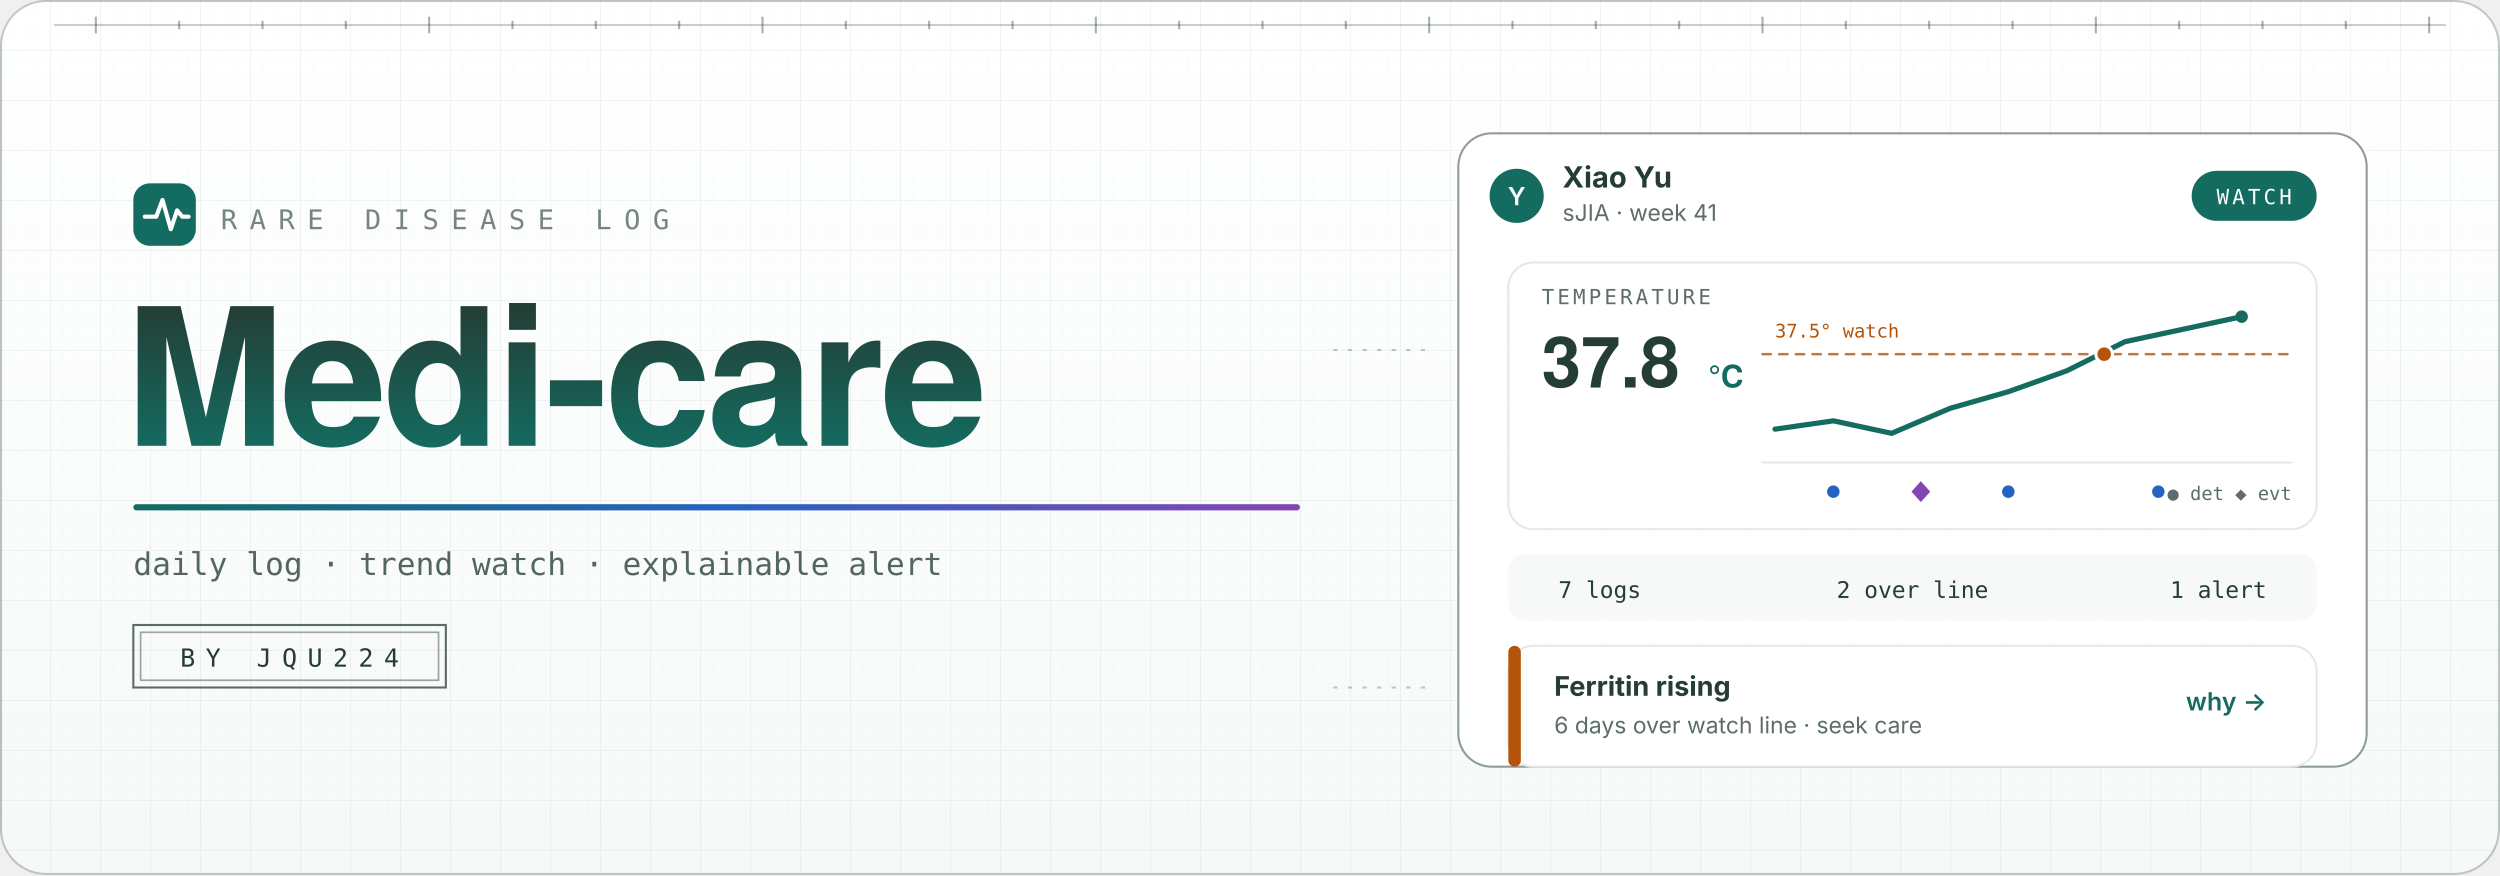
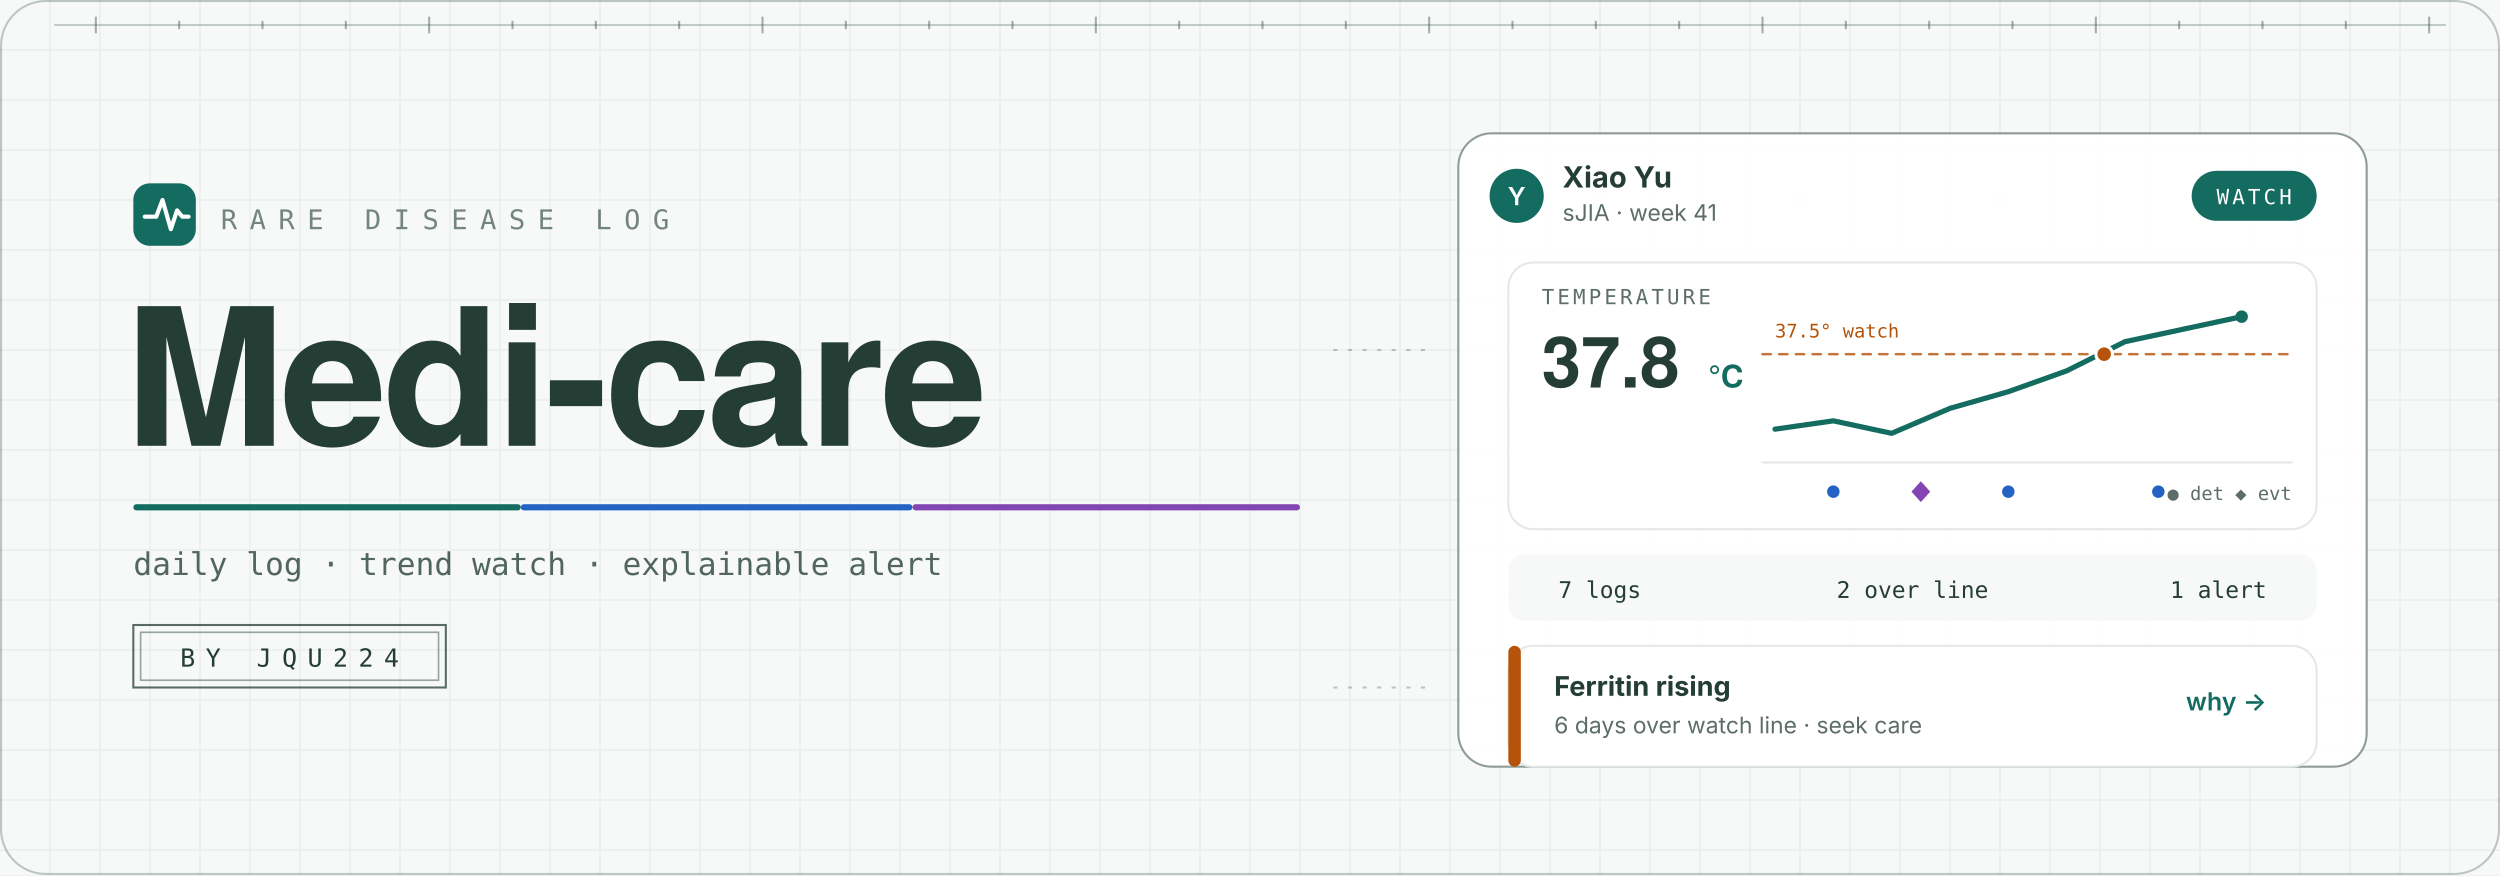
<svg xmlns="http://www.w3.org/2000/svg" width="1200" height="420" viewBox="0 0 1200 420" role="img" aria-labelledby="heroTitle heroDesc">
-   <defs>
-     <clipPath id="frame">
-       <rect width="1200" height="420" rx="22" />
-     </clipPath>
-     <linearGradient id="paper" x1="0" y1="0" x2="0" y2="1">
-       <stop offset="0" stop-color="#FFFFFF" />
-       <stop offset="1" stop-color="#F7F9F9" />
-     </linearGradient>
-     <linearGradient id="word" x1="0" y1="0" x2="0" y2="1">
-       <stop offset="0" stop-color="#243D35" />
-       <stop offset="1" stop-color="#146B60" />
-     </linearGradient>
-     <linearGradient id="divider" x1="0" y1="0" x2="1" y2="0">
-       <stop offset="0" stop-color="#146B60" />
-       <stop offset="0.5" stop-color="#2463C4" />
-       <stop offset="1" stop-color="#8445B4" />
-     </linearGradient>
-     <pattern id="grid" width="24" height="24" patternUnits="userSpaceOnUse">
-       <path d="M24 0H0V24" fill="none" stroke="#243D35" stroke-opacity="0.045" stroke-width="1" />
-     </pattern>
-     <pattern id="gridFine" width="6" height="6" patternUnits="userSpaceOnUse">
-       <path d="M6 0H0V6" fill="none" stroke="#243D35" stroke-opacity="0.022" stroke-width="0.6" />
-     </pattern>
-   </defs>
-   <g clip-path="url(#frame)">
-     <rect width="1200" height="420" fill="url(#paper)" />
-     <rect width="1200" height="420" fill="url(#grid)" />
-     <rect width="1200" height="420" fill="url(#gridFine)" />
+   <g>
+     <rect width="1200" height="420" fill="#F7F9F9" />
+     <path fill="none" stroke="#243D35" stroke-opacity="0.045" stroke-width="1" d="M24 0V420 M48 0V420 M72 0V420 M96 0V420 M120 0V420 M144 0V420 M168 0V420 M192 0V420 M216 0V420 M240 0V420 M264 0V420 M288 0V420 M312 0V420 M336 0V420 M360 0V420 M384 0V420 M408 0V420 M432 0V420 M456 0V420 M480 0V420 M504 0V420 M528 0V420 M552 0V420 M576 0V420 M600 0V420 M624 0V420 M648 0V420 M672 0V420 M696 0V420 M720 0V420 M744 0V420 M768 0V420 M792 0V420 M816 0V420 M840 0V420 M864 0V420 M888 0V420 M912 0V420 M936 0V420 M960 0V420 M984 0V420 M1008 0V420 M1032 0V420 M1056 0V420 M1080 0V420 M1104 0V420 M1128 0V420 M1152 0V420 M1176 0V420 M0 24H1200 M0 48H1200 M0 72H1200 M0 96H1200 M0 120H1200 M0 144H1200 M0 168H1200 M0 192H1200 M0 216H1200 M0 240H1200 M0 264H1200 M0 288H1200 M0 312H1200 M0 336H1200 M0 360H1200 M0 384H1200 M0 408H1200" />
    <rect x="0.5" y="0.5" width="1199" height="419" rx="21.5" fill="none" stroke="#243D35" stroke-opacity="0.28" stroke-width="1" />
    <g stroke="#243D35" stroke-opacity="0.4" fill="none">
      <line x1="26" y1="12" x2="1174" y2="12" stroke-opacity="0.25" />
      <path d="M46 8v8 M86 10v4 M126 10v4 M166 10v4 M206 8v8 M246 10v4 M286 10v4 M326 10v4 M366 8v8 M406 10v4 M446 10v4 M486 10v4 M526 8v8 M566 10v4 M606 10v4 M646 10v4 M686 8v8 M726 10v4 M766 10v4 M806 10v4 M846 8v8 M886 10v4 M926 10v4 M966 10v4 M1006 8v8 M1046 10v4 M1086 10v4 M1126 10v4 M1166 8v8" />
    </g>
    <g transform="translate(0 18)">
      <rect x="64" y="70" width="30" height="30" rx="8" fill="#146B60" />
      <path d="M69.5 86H75L78 78L82 92L85 83L87.5 86H90.5" fill="none" stroke="#FFFFFF" stroke-width="2" stroke-linecap="round" stroke-linejoin="round" />
      <text x="106" y="92" font-family="ui-monospace,'SF Mono',Menlo,Consolas,monospace" font-size="13" letter-spacing="6" fill="#243D35" fill-opacity="0.62">RARE DISEASE LOG</text>
-       <text x="60" y="196" font-family="'Helvetica Neue','Segoe UI',sans-serif" font-size="92" font-weight="800" letter-spacing="-2" fill="url(#word)">Medi-care</text>
-       <rect x="64" y="224" width="560" height="3" rx="1.5" fill="url(#divider)" />
+       <text x="60" y="196" font-family="'Helvetica Neue','Segoe UI',sans-serif" font-size="92" font-weight="800" letter-spacing="-2" fill="#243D35">Medi-care</text>
+       <rect x="64" y="224" width="186" height="3" rx="1.5" fill="#146B60" />
+       <rect x="250" y="224" width="188" height="3" rx="1.5" fill="#2463C4" />
+       <rect x="438" y="224" width="186" height="3" rx="1.5" fill="#8445B4" />
      <text x="64" y="258" font-family="ui-monospace,'SF Mono',Menlo,Consolas,monospace" font-size="15" fill="#243D35" fill-opacity="0.78">daily log · trend watch · explainable alert</text>
      <g>
        <rect x="64" y="282" width="150" height="30" fill="none" stroke="#243D35" stroke-opacity="0.75" stroke-width="1" />
        <rect x="67.5" y="285.5" width="143" height="23" fill="none" stroke="#243D35" stroke-opacity="0.45" stroke-width="0.8" />
        <text x="139" y="302" text-anchor="middle" font-family="ui-monospace,'SF Mono',Menlo,Consolas,monospace" font-size="12" letter-spacing="5" fill="#243D35">BY JQU224</text>
      </g>
    </g>
    <g stroke="#243D35" stroke-opacity="0.28" stroke-dasharray="2 5">
      <line x1="640" y1="168" x2="688" y2="168" />
      <line x1="640" y1="330" x2="688" y2="330" />
    </g>
    <g stroke-linejoin="round" stroke-linecap="round">
      <rect x="700" y="64" width="436" height="304" rx="16" fill="#FFFFFF" fill-opacity="0.94" stroke="#243D35" stroke-opacity="0.5" />
      <circle cx="728" cy="94" r="13" fill="#146B60" />
      <text x="728" y="98.5" text-anchor="middle" font-family="'SF Pro Text','Segoe UI',system-ui,sans-serif" font-size="12" font-weight="600" fill="#FFFFFF">Y</text>
      <text x="750" y="90" font-family="'SF Pro Text','Segoe UI',system-ui,sans-serif" font-size="14" font-weight="700" fill="#243D35">Xiao Yu</text>
      <text x="750" y="106" font-family="'SF Pro Text','Segoe UI',system-ui,sans-serif" font-size="11" fill="#5D6D69">sJIA · week 41</text>
      <rect x="1052" y="82" width="60" height="24" rx="12" fill="#146B60" />
      <text x="1082" y="98" text-anchor="middle" font-family="ui-monospace,'SF Mono',Menlo,monospace" font-size="10" letter-spacing="1.5" fill="#FFFFFF">WATCH</text>
      <rect x="724" y="126" width="388" height="128" rx="12" fill="#FFFFFF" stroke="#E4E9E8" />
      <text x="740" y="146" font-family="ui-monospace,'SF Mono',Menlo,monospace" font-size="10" letter-spacing="1.5" fill="#5D6D69">TEMPERATURE</text>
      <text x="740" y="186" font-family="'Helvetica Neue','Segoe UI',sans-serif" font-size="34" font-weight="800" fill="#243D35">37.8</text>
      <text x="820" y="186" font-family="'Helvetica Neue','Segoe UI',sans-serif" font-size="15" font-weight="600" fill="#146B60">°C</text>
      <line x1="846" y1="170" x2="1100" y2="170" stroke="#B45309" stroke-opacity="0.8" stroke-width="1.2" stroke-dasharray="4 4" />
      <text x="852" y="162" text-anchor="start" font-family="ui-monospace,'SF Mono',Menlo,monospace" font-size="9" fill="#B45309">37.5° watch</text>
      <line x1="846" y1="222" x2="1100" y2="222" stroke="#E4E9E8" stroke-width="1" />
      <polyline points="852,206 880,202 908,208 936,196 964,188 992,178 1020,164 1048,158 1076,152" fill="none" stroke="#146B60" stroke-width="2.5" />
      <circle cx="1010" cy="170" r="4" fill="#B45309" stroke="#FFFFFF" stroke-width="1.5" />
      <circle cx="1076" cy="152" r="3" fill="#146B60" />
      <circle cx="880" cy="236" r="3" fill="#2463C4" />
      <path d="M922 231 l4.5 5 -4.5 5 -4.5 -5 Z" fill="#8445B4" />
      <circle cx="964" cy="236" r="3" fill="#2463C4" />
      <circle cx="1036" cy="236" r="3" fill="#2463C4" />
      <text x="1100" y="240" text-anchor="end" font-family="ui-monospace,'SF Mono',Menlo,monospace" font-size="9" fill="#5D6D69">● det ◆ evt</text>
      <rect x="724" y="266" width="388" height="32" rx="8" fill="#F7F9F9" />
      <text x="748" y="287" font-family="ui-monospace,'SF Mono',Menlo,monospace" font-size="11" fill="#243D35">7 logs</text>
      <text x="918" y="287" text-anchor="middle" font-family="ui-monospace,'SF Mono',Menlo,monospace" font-size="11" fill="#243D35">2 over line</text>
      <text x="1088" y="287" text-anchor="end" font-family="ui-monospace,'SF Mono',Menlo,monospace" font-size="11" fill="#243D35">1 alert</text>
      <rect x="724" y="310" width="388" height="58" rx="12" fill="#FFFFFF" stroke="#E4E9E8" />
      <rect x="724" y="310" width="6" height="58" rx="3" fill="#B45309" />
      <text x="746" y="334" font-family="'SF Pro Text','Segoe UI',system-ui,sans-serif" font-size="13" font-weight="700" fill="#243D35">Ferritin rising</text>
      <text x="746" y="352" font-family="'SF Pro Text','Segoe UI',system-ui,sans-serif" font-size="11" fill="#5D6D69">6 days over watch line · seek care</text>
      <text x="1088" y="341" text-anchor="end" font-family="'SF Pro Text','Segoe UI',system-ui,sans-serif" font-size="12" font-weight="600" fill="#146B60">why →</text>
    </g>
  </g>
</svg>
